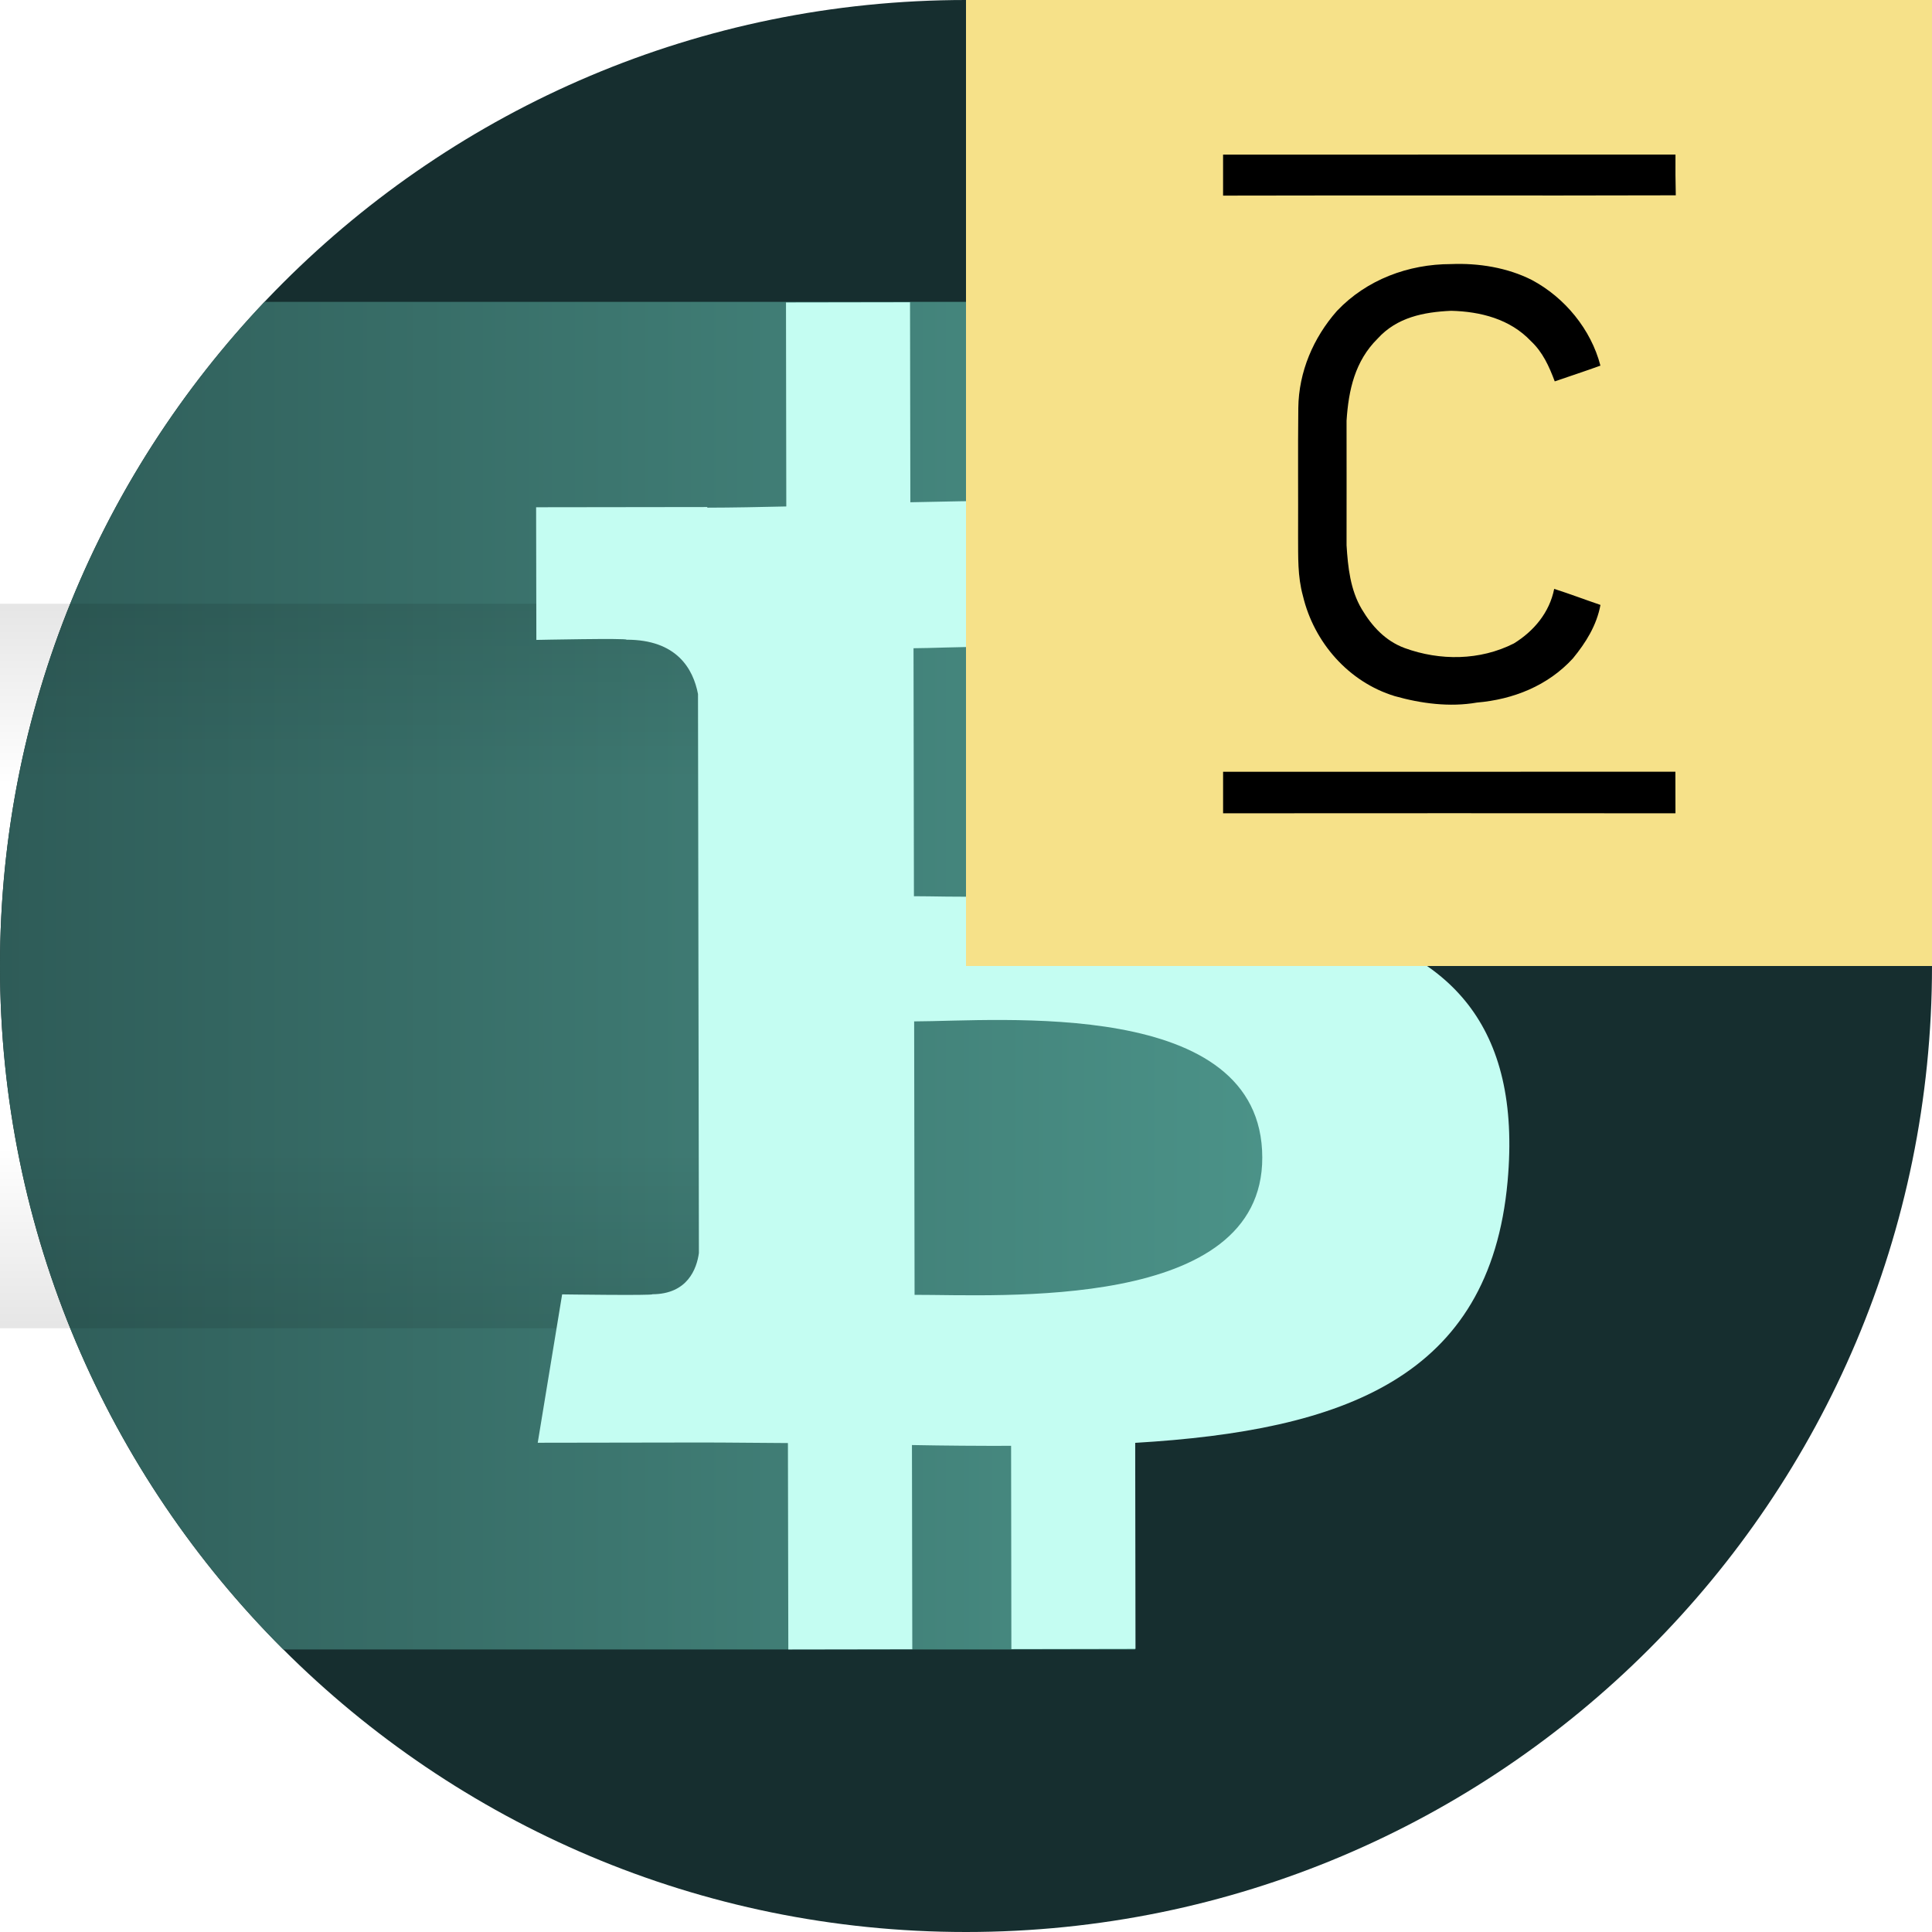
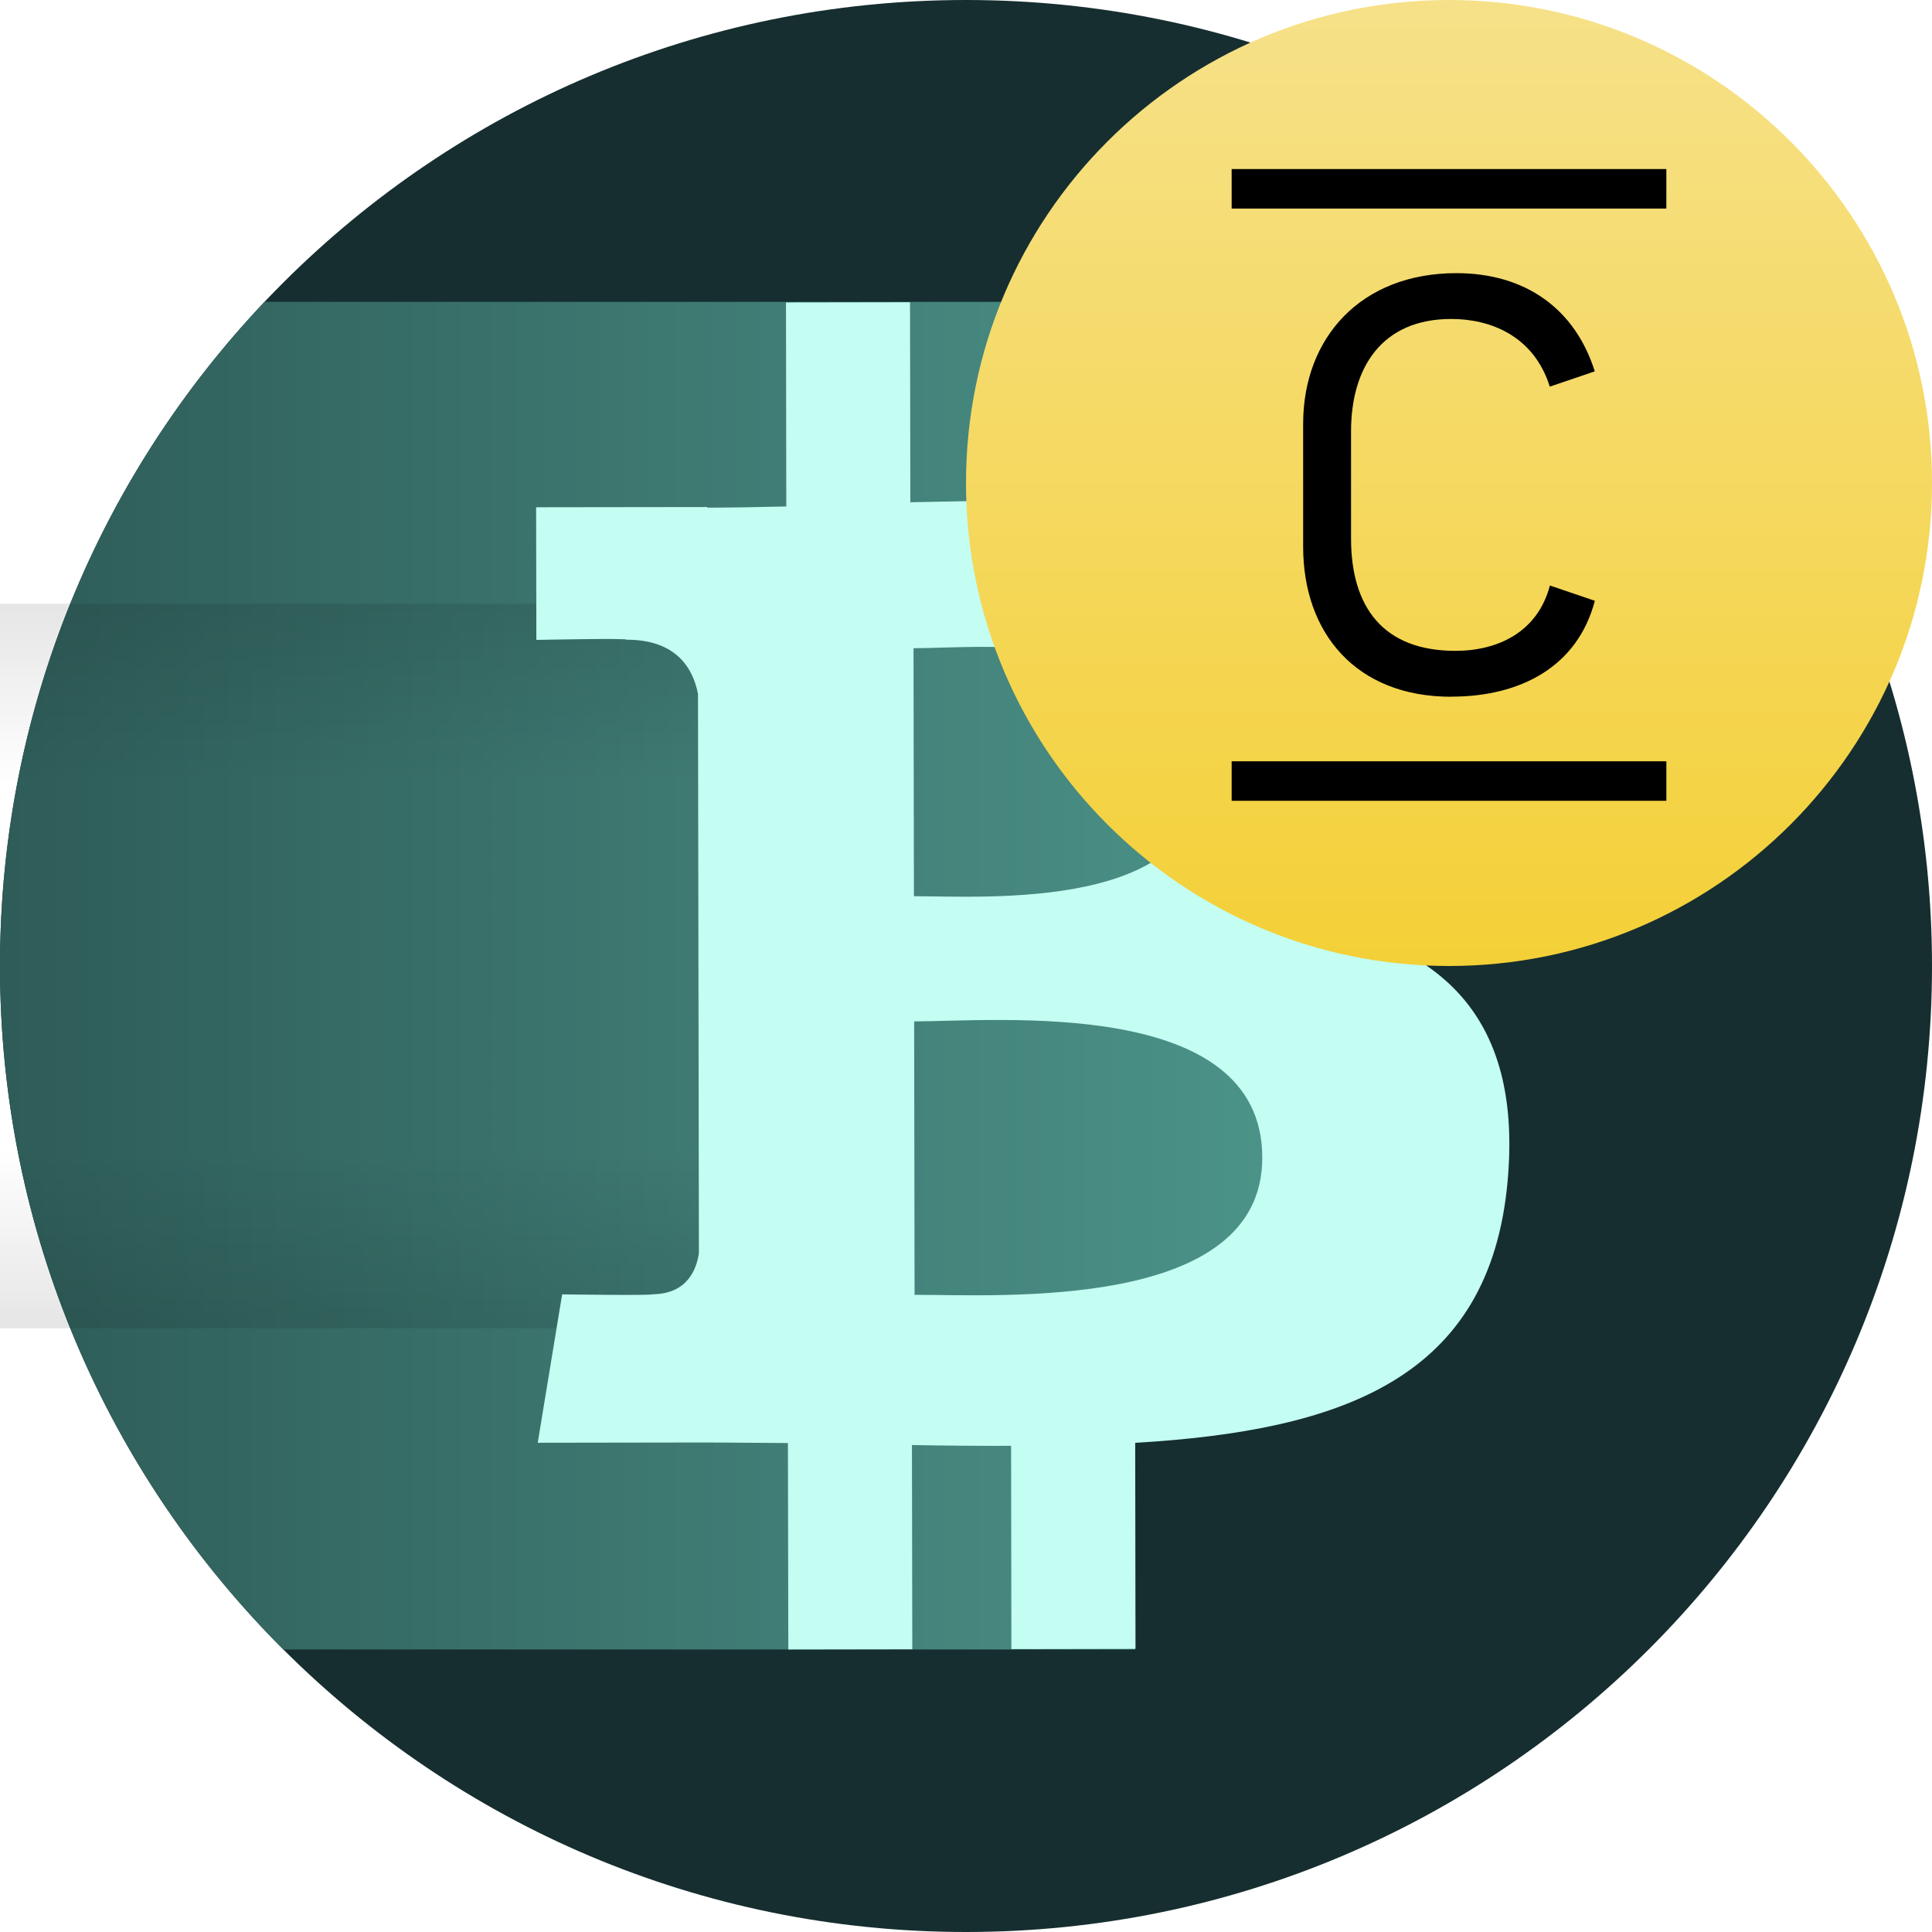
<svg xmlns="http://www.w3.org/2000/svg" viewBox="0 0 128 128">
  <path fill="#162E2F" d="M64 128c35.346 0 64-28.654 64-64S99.346 0 64 0 0 28.654 0 64s28.654 64 64 64" />
  <path fill="url(#_lbtc-a)" d="m75.2 39.84 9.92 12.4-9.92 12.4L92.56 75.8 75.2 86.96v22.32H18.77C7.174 97.697 0 81.686 0 64c0-17.044 6.663-32.53 17.525-44H75.2z" />
  <path fill="url(#_lbtc-b)" d="M0 40h48v12H0z" />
  <path fill="url(#_lbtc-c)" d="M48 88H0V76h48z" />
  <path fill="#C4FDF2" d="M95.084 47.43c-.953-9.745-9.365-12.998-19.98-13.91L75.08 20l-8.223.015.022 13.163c-2.161.004-4.37.05-6.566.098l-.021-13.25-8.218.013.02 13.515c-1.78.04-3.529.077-5.233.08l-.001-.042-11.341.015.016 8.789s6.072-.126 5.972-.014c3.33-.005 4.417 1.929 4.737 3.598.02 12.354.041 24.68.06 37.036-.144 1.05-.757 2.724-3.084 2.731.106.094-5.977.009-5.977.009l-1.617 9.83 10.7-.017c1.992-.001 3.951.03 5.876.037l.026 13.674 8.214-.013-.023-13.529c2.255.043 4.437.058 6.569.052l.018 13.466 8.224-.015-.02-13.649c13.822-.817 23.492-4.318 24.671-17.313.952-10.463-3.973-15.122-11.823-16.995 4.764-2.438 7.738-6.723 7.028-13.854zM83.629 76.686c.021 10.218-17.463 9.086-23.036 9.1l-.028-18.116c5.574-.008 23.046-1.642 23.064 9.016M79.76 51.132c.014 9.297-14.568 8.237-19.21 8.245l-.027-16.43c4.642-.009 19.219-1.51 19.237 8.185" />
  <defs>
    <linearGradient id="_lbtc-a" x1="92.56" x2="-24" y1="64.64" y2="64.64" gradientUnits="userSpaceOnUse">
      <stop stop-color="#4E988D" />
      <stop offset="1" stop-color="#264C4A" />
    </linearGradient>
    <linearGradient id="_lbtc-b" x1="24" x2="24" y1="40" y2="52" gradientUnits="userSpaceOnUse">
      <stop stop-opacity=".1" />
      <stop offset="1" stop-opacity="0" />
    </linearGradient>
    <linearGradient id="_lbtc-c" x1="24" x2="24" y1="88" y2="76" gradientUnits="userSpaceOnUse">
      <stop stop-opacity=".1" />
      <stop offset="1" stop-opacity="0" />
    </linearGradient>
  </defs>
-   <path fill="#F6E189" d="M64 0h64v64H64z" />
-   <path d="M81.033 10.243c9.99-.006 19.982-.003 29.972-.003-.006.902-.003 1.8.02 2.7-9.996.03-19.997-.006-29.993.02a432 432 0 0 1 0-2.717m15.11 7.253c1.81-.074 3.72.23 5.345 1.053 2.182 1.16 3.925 3.277 4.545 5.675-1.004.364-2.017.696-3.026 1.043-.375-.995-.788-1.928-1.581-2.67-1.38-1.46-3.335-1.957-5.283-2.006-1.826.083-3.592.433-4.87 1.843-1.502 1.485-1.928 3.405-2.059 5.442 0 2.75.006 5.498 0 8.249.089 1.445.25 2.96 1.004 4.227.68 1.143 1.568 2.11 2.842 2.582 2.344.856 4.995.834 7.239-.304 1.331-.82 2.361-2.054 2.671-3.615 1.03.33 2.042.714 3.066 1.063-.253 1.357-.967 2.498-1.829 3.547-1.658 1.807-3.945 2.717-6.36 2.922-1.797.315-3.695.065-5.438-.427-3.055-.93-5.354-3.558-6.085-6.639-.361-1.305-.312-2.585-.321-3.925.011-2.845-.017-5.69.014-8.531.029-2.389.993-4.645 2.56-6.425 1.966-2.074 4.733-3.104 7.566-3.104m-15.11 33.636c9.99 0 19.98.003 29.967-.003q.01 1.377.005 2.754c-9.989-.009-19.982-.006-29.971 0q-.005-1.378 0-2.751" />
+   <path fill="url(#_concrete)" d="M64 128c35.346 0 64-28.654 64-64S99.346 0 64 0 0 28.654 0 64s28.654 64 64 64" transform="translate(64)scale(.5)" />
+   <path d="M96.159 46.155c4.578 0 8.36-1.987 9.503-6.351l-2.978-1.013c-.803 3.078-3.436 4.329-6.262 4.329-4.772 0-6.912-2.885-6.912-7.447v-7.094c0-4.208 2.022-7.447 6.642-7.447 2.557 0 5.459 1.09 6.526 4.484l2.979-1.012c-1.296-4.13-4.58-6.507-9.165-6.507-6.338 0-10.155 4.286-10.155 9.979v8.148c0 5.693 3.477 9.937 9.81 9.937z" />
+   <path fill-rule="evenodd" d="M81.6 11.2h28.8v2.618H81.6zm0 39.238h28.8v2.617H81.6z" clip-rule="evenodd" />
+   <defs transform="translate(64)scale(.5)">
+     <linearGradient id="_concrete" x1="64" x2="64" y1="0" y2="128" gradientUnits="userSpaceOnUse">
+       <stop stop-color="#F6E189" />
+       <stop offset="1" stop-color="#F4D037" />
+     </linearGradient>
+   </defs>
</svg>
